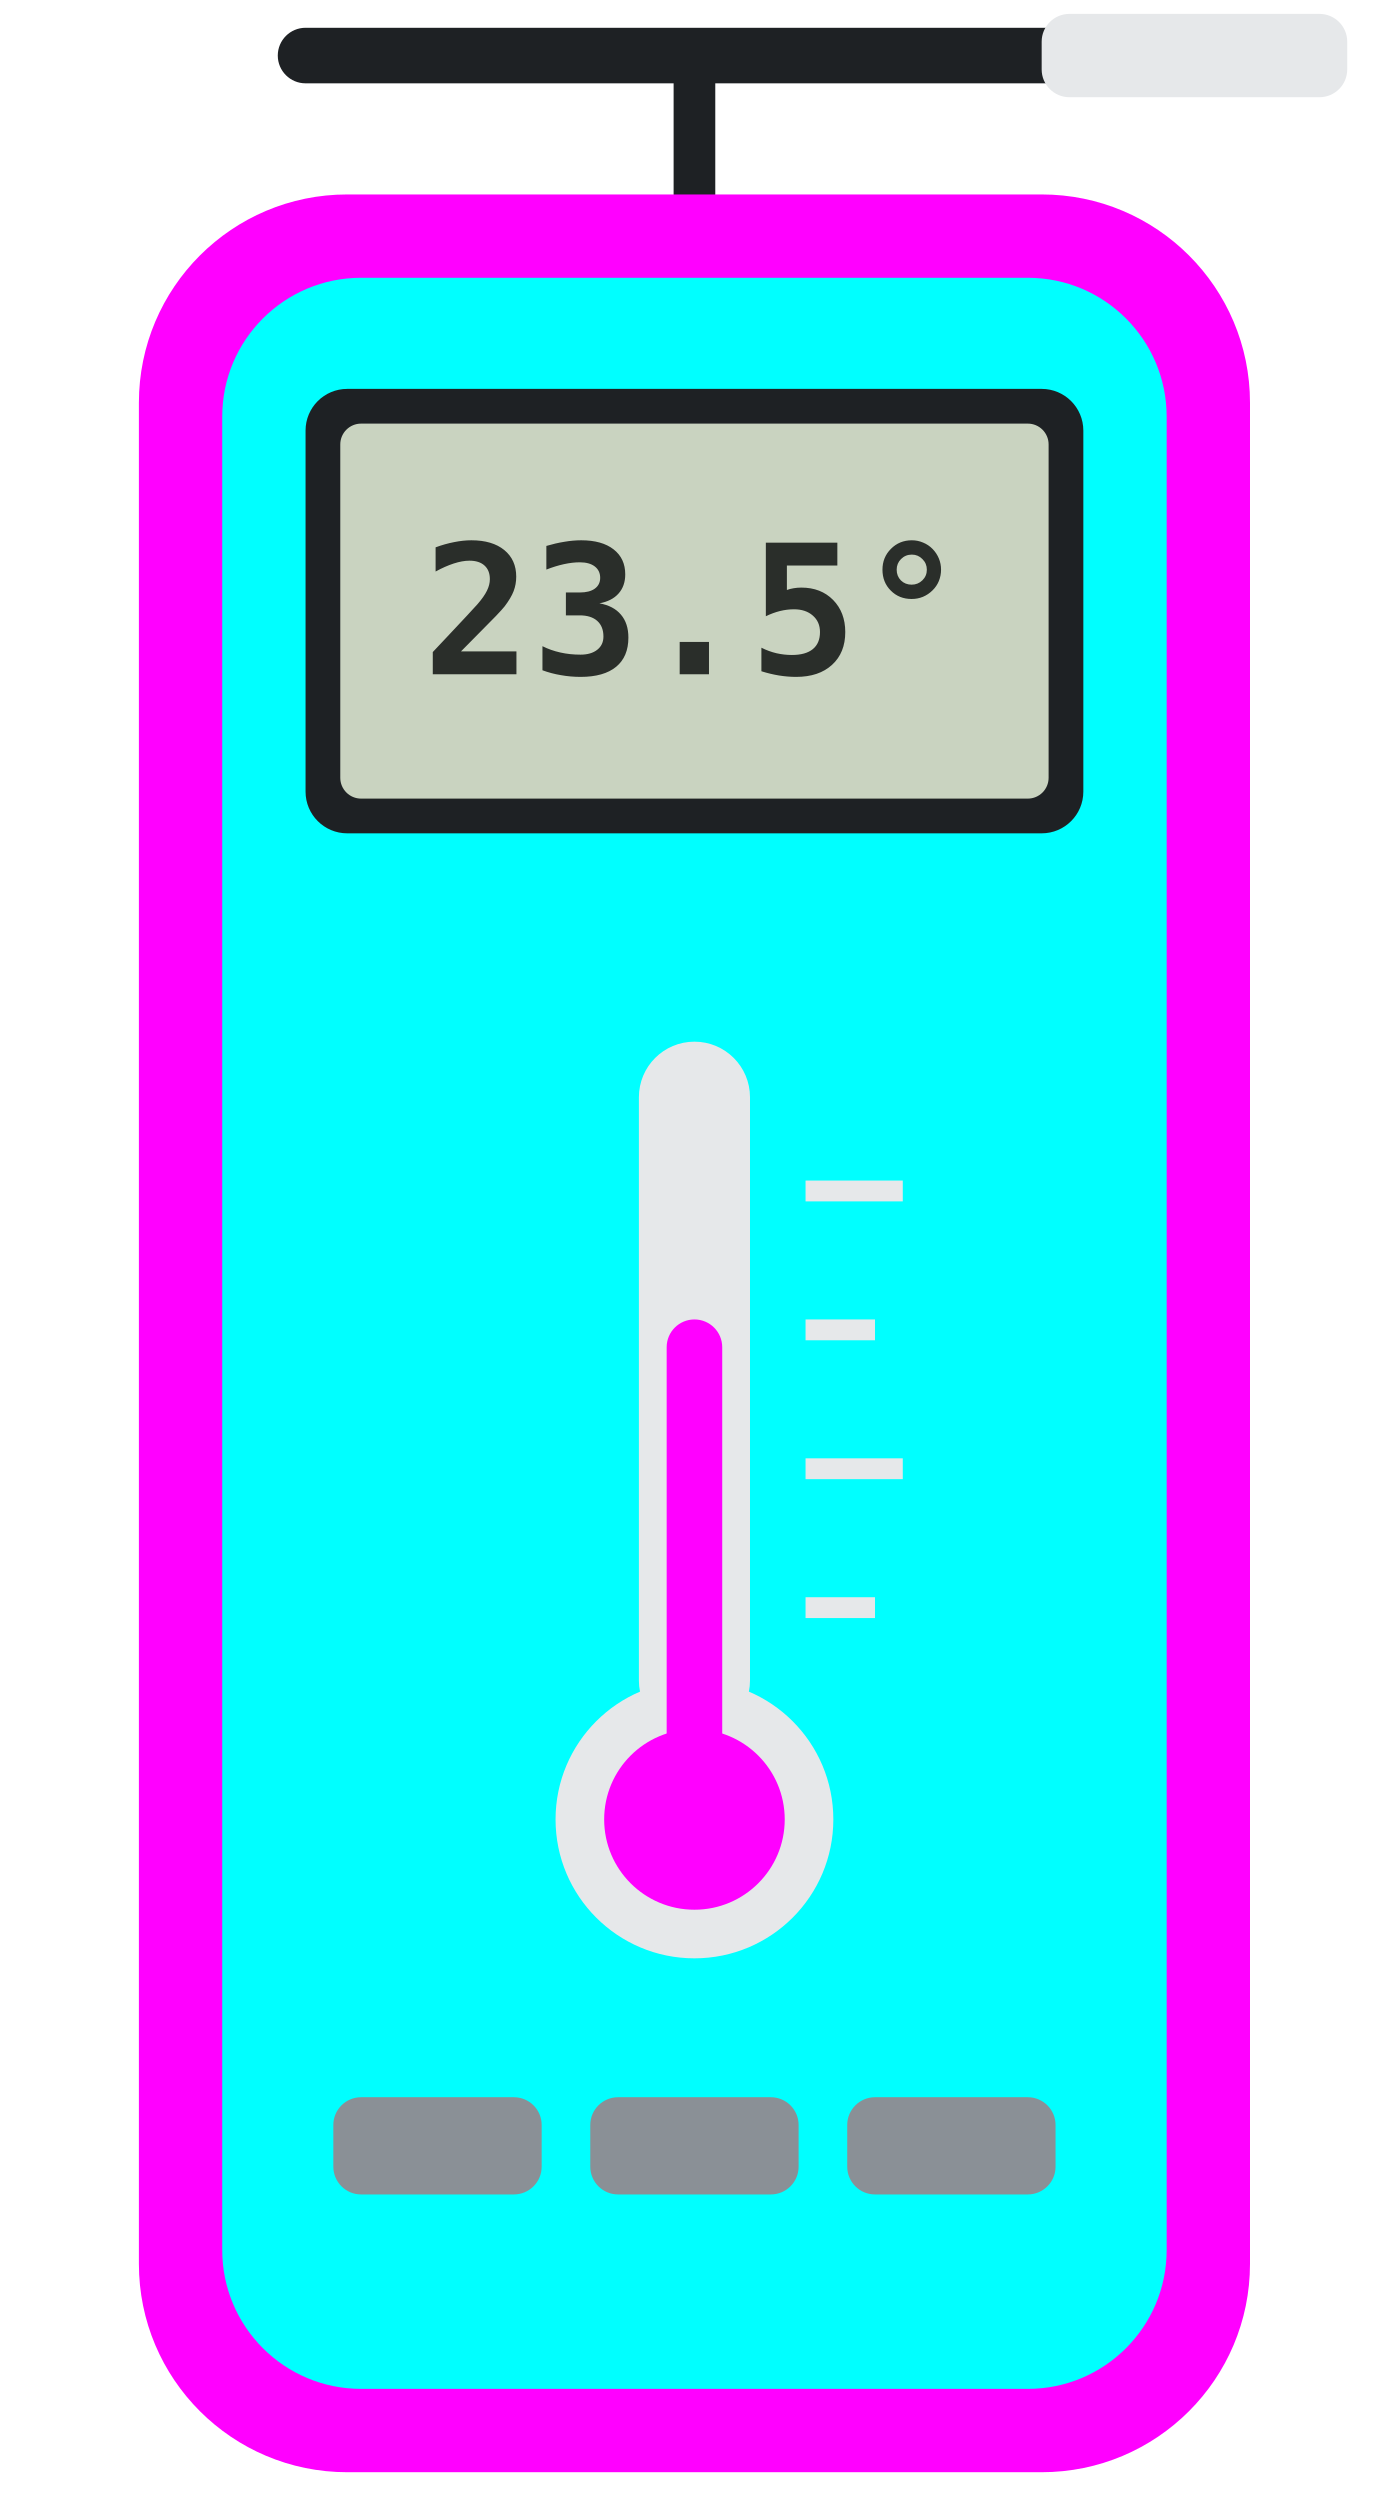
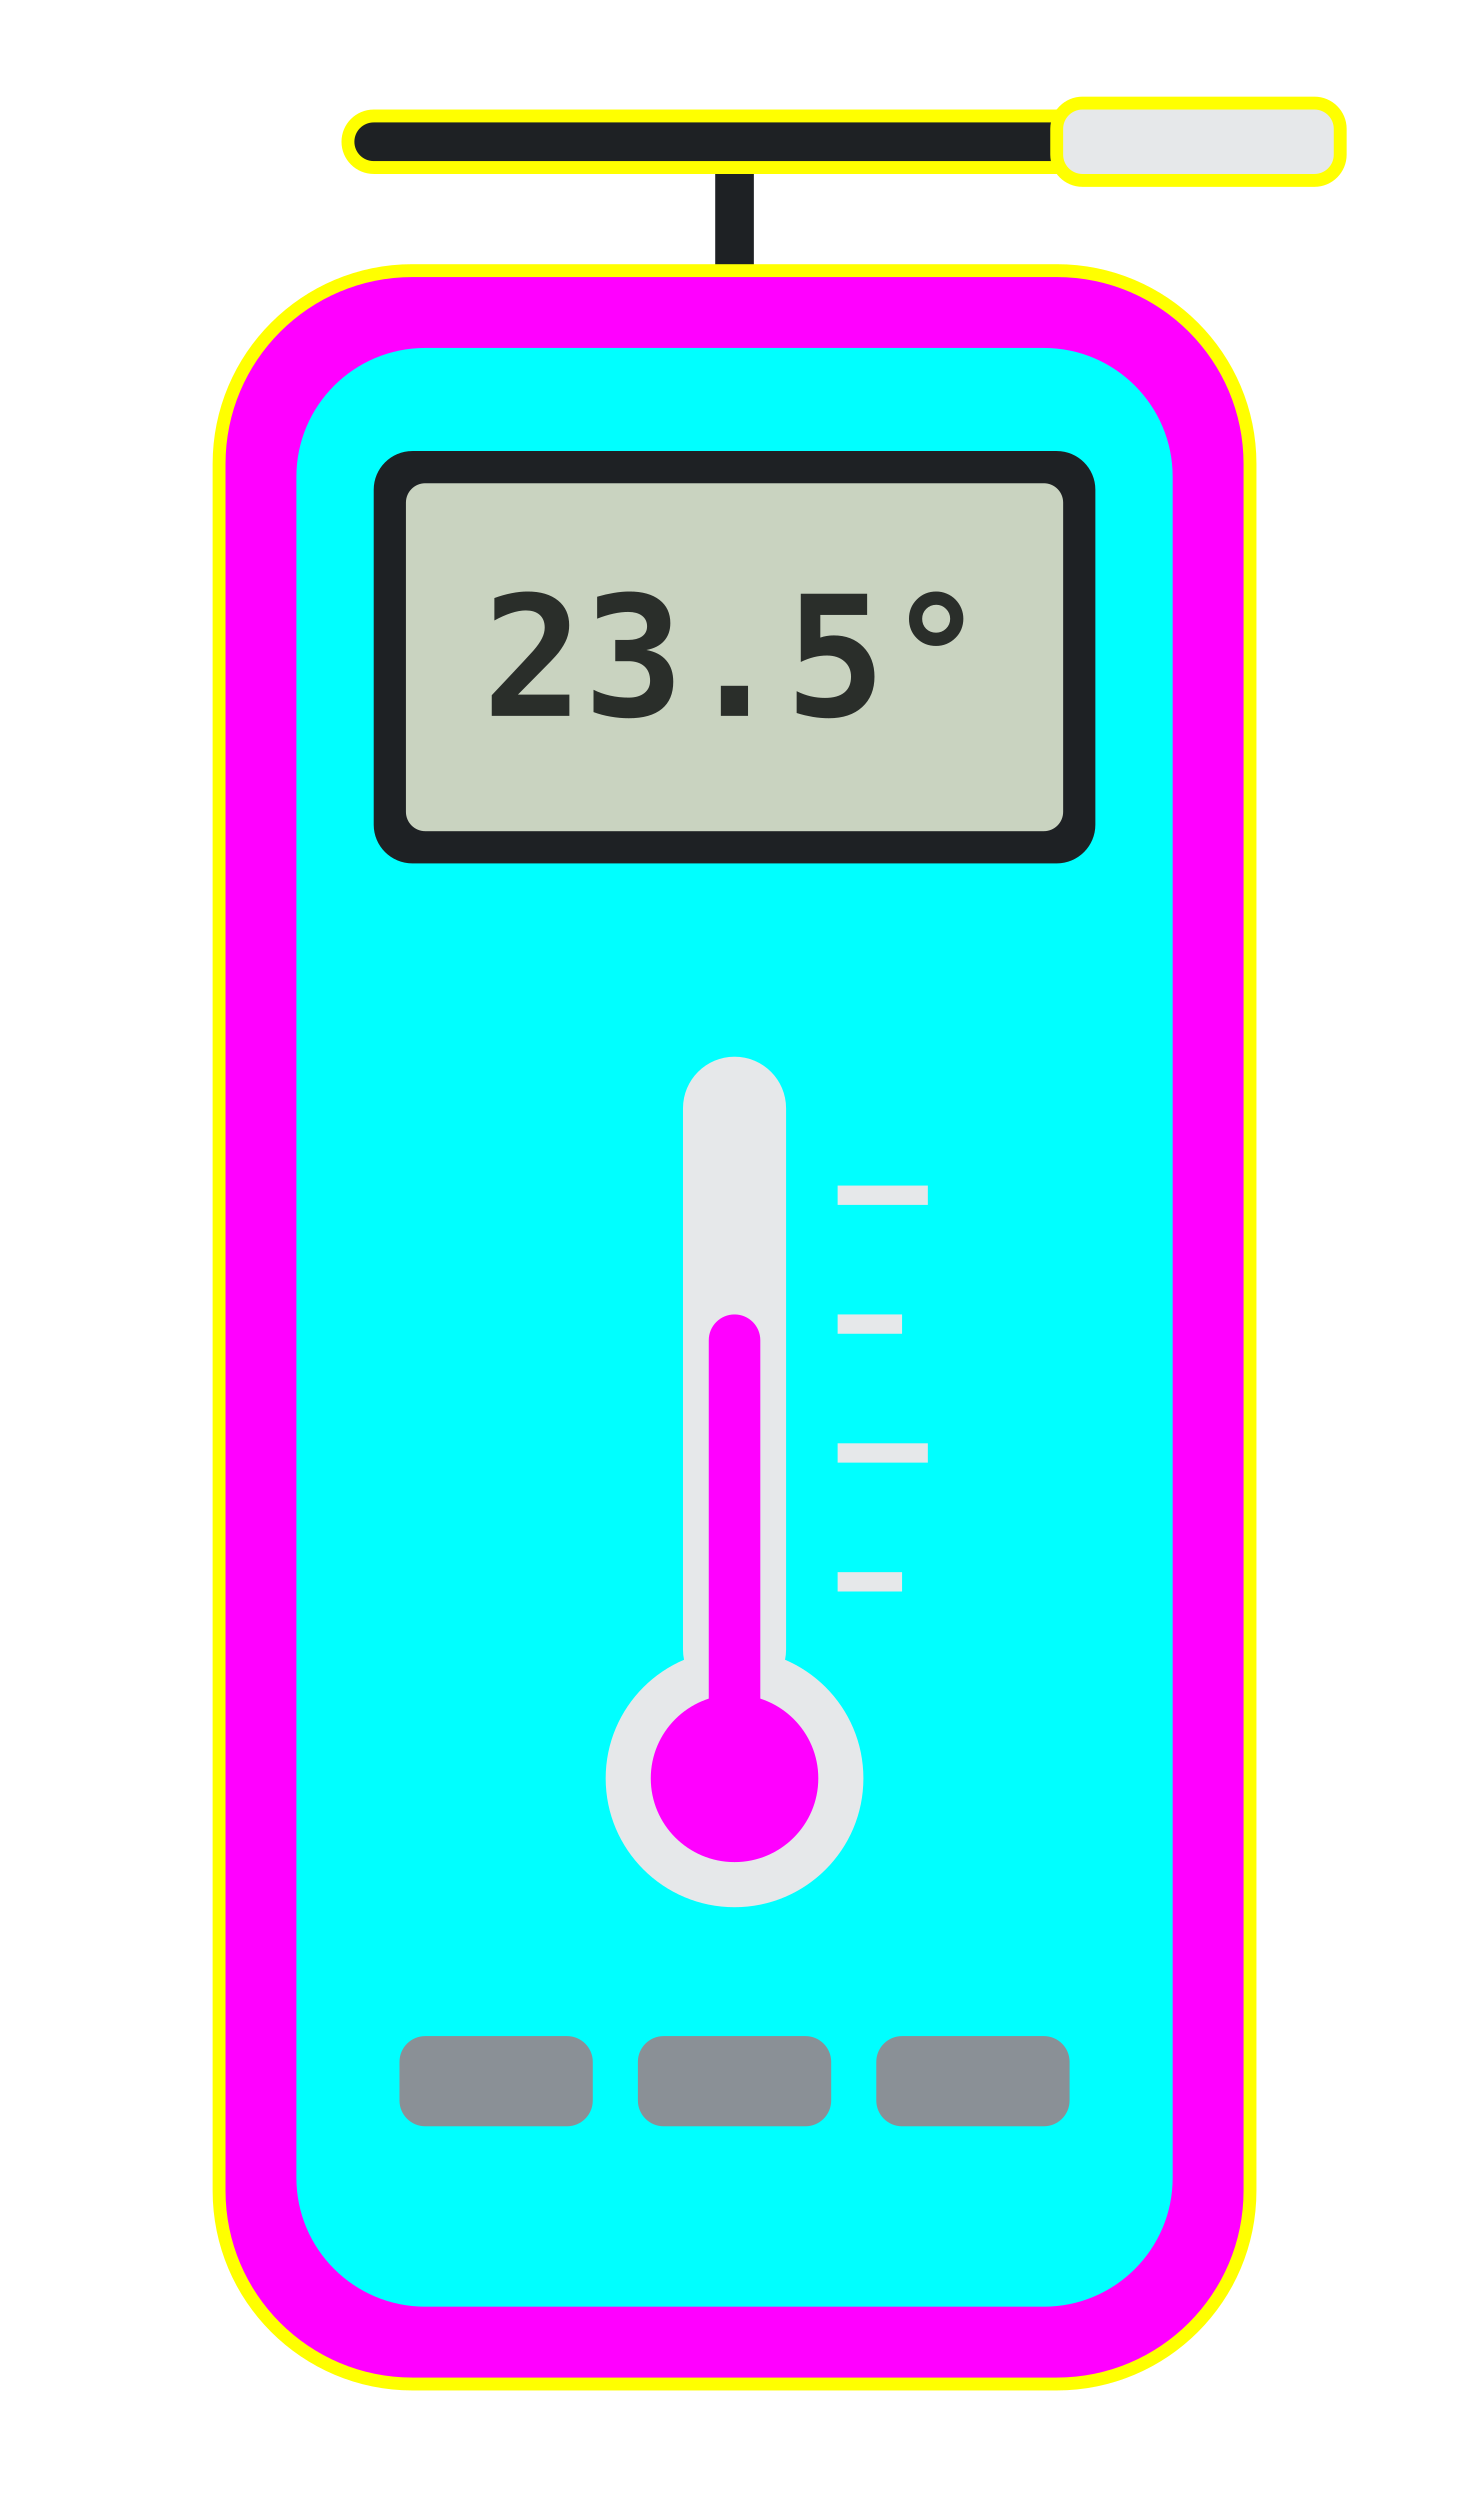
- <svg xmlns="http://www.w3.org/2000/svg" viewBox="0 0 200 360" width="200" height="360">
+ <svg xmlns="http://www.w3.org/2000/svg" viewBox="-14 -14 228 388" width="228" height="388">
  <style>
    .primary { fill: #FF00FF; }
    .secondary { fill: #00FFFF; }
    .lcd { fill: #C9D3C0; }
    .lcdtext { fill: #2A2E2A; font-weight: bold; font-size: 30px; font-family: monospace; }
    .light { fill: #E6E8EA; }
    .key { fill: #8A9096; }
    .dark { fill: #1E2124; }
    .bezel { fill: #2B2E32; }
    .line { fill: none; stroke: #E6E8EA; stroke-width: 4; stroke-linecap: round; stroke-linejoin: round; }
    .dline { fill: none; stroke: #1E2124; stroke-width: 4; stroke-linecap: round; stroke-linejoin: round; }
    .label { fill: #E6E8EA; font-size: 10px; font-family: sans-serif; text-anchor: middle; }
  </style>
  <path d="M100 8 v20" class="dline" style="stroke-width:6" />
-   <rect class="dark" x="40" y="4" width="120" height="8" rx="4" />
-   <rect class="light" x="150" y="2" width="44" height="12" rx="4" />
-   <rect class="primary" x="20" y="28" width="160" height="328" rx="30" />
+   <rect class="dark" x="40" y="4" stroke="#FFFF00" stroke-width="2" vector-effect="non-scaling-stroke" width="120" height="8" rx="4" />
+   <rect class="light" x="150" y="2" stroke="#FFFF00" stroke-width="2" vector-effect="non-scaling-stroke" width="44" height="12" rx="4" />
+   <rect class="primary" x="20" y="28" stroke="#FFFF00" stroke-width="2" vector-effect="non-scaling-stroke" width="160" height="328" rx="30" />
  <rect class="secondary" x="32" y="40" width="136" height="304" rx="20" />
  <rect class="dark" x="44" y="56" width="112" height="64" rx="6" />
  <rect class="lcd" x="49" y="61" width="102" height="54" rx="3" />
  <text class="lcdtext" style="font-weight:bold;font-family:monospace;font-size:26px" x="100.0" y="97.1" text-anchor="middle">23.5°</text>
  <rect class="light" x="92" y="150" width="16" height="100" rx="8" />
  <circle class="light" cx="100" cy="262" r="20" />
  <rect class="primary" x="96" y="190" width="8" height="70" rx="4" />
  <circle class="primary" cx="100" cy="262" r="13" />
  <g class="light">
    <rect x="116" y="170" width="14" height="3" />
    <rect x="116" y="190" width="10" height="3" />
    <rect x="116" y="210" width="14" height="3" />
    <rect x="116" y="230" width="10" height="3" />
  </g>
  <g class="key">
    <rect x="48" y="302" width="30" height="14" rx="4" />
    <rect x="85" y="302" width="30" height="14" rx="4" />
    <rect x="122" y="302" width="30" height="14" rx="4" />
  </g>
</svg>
